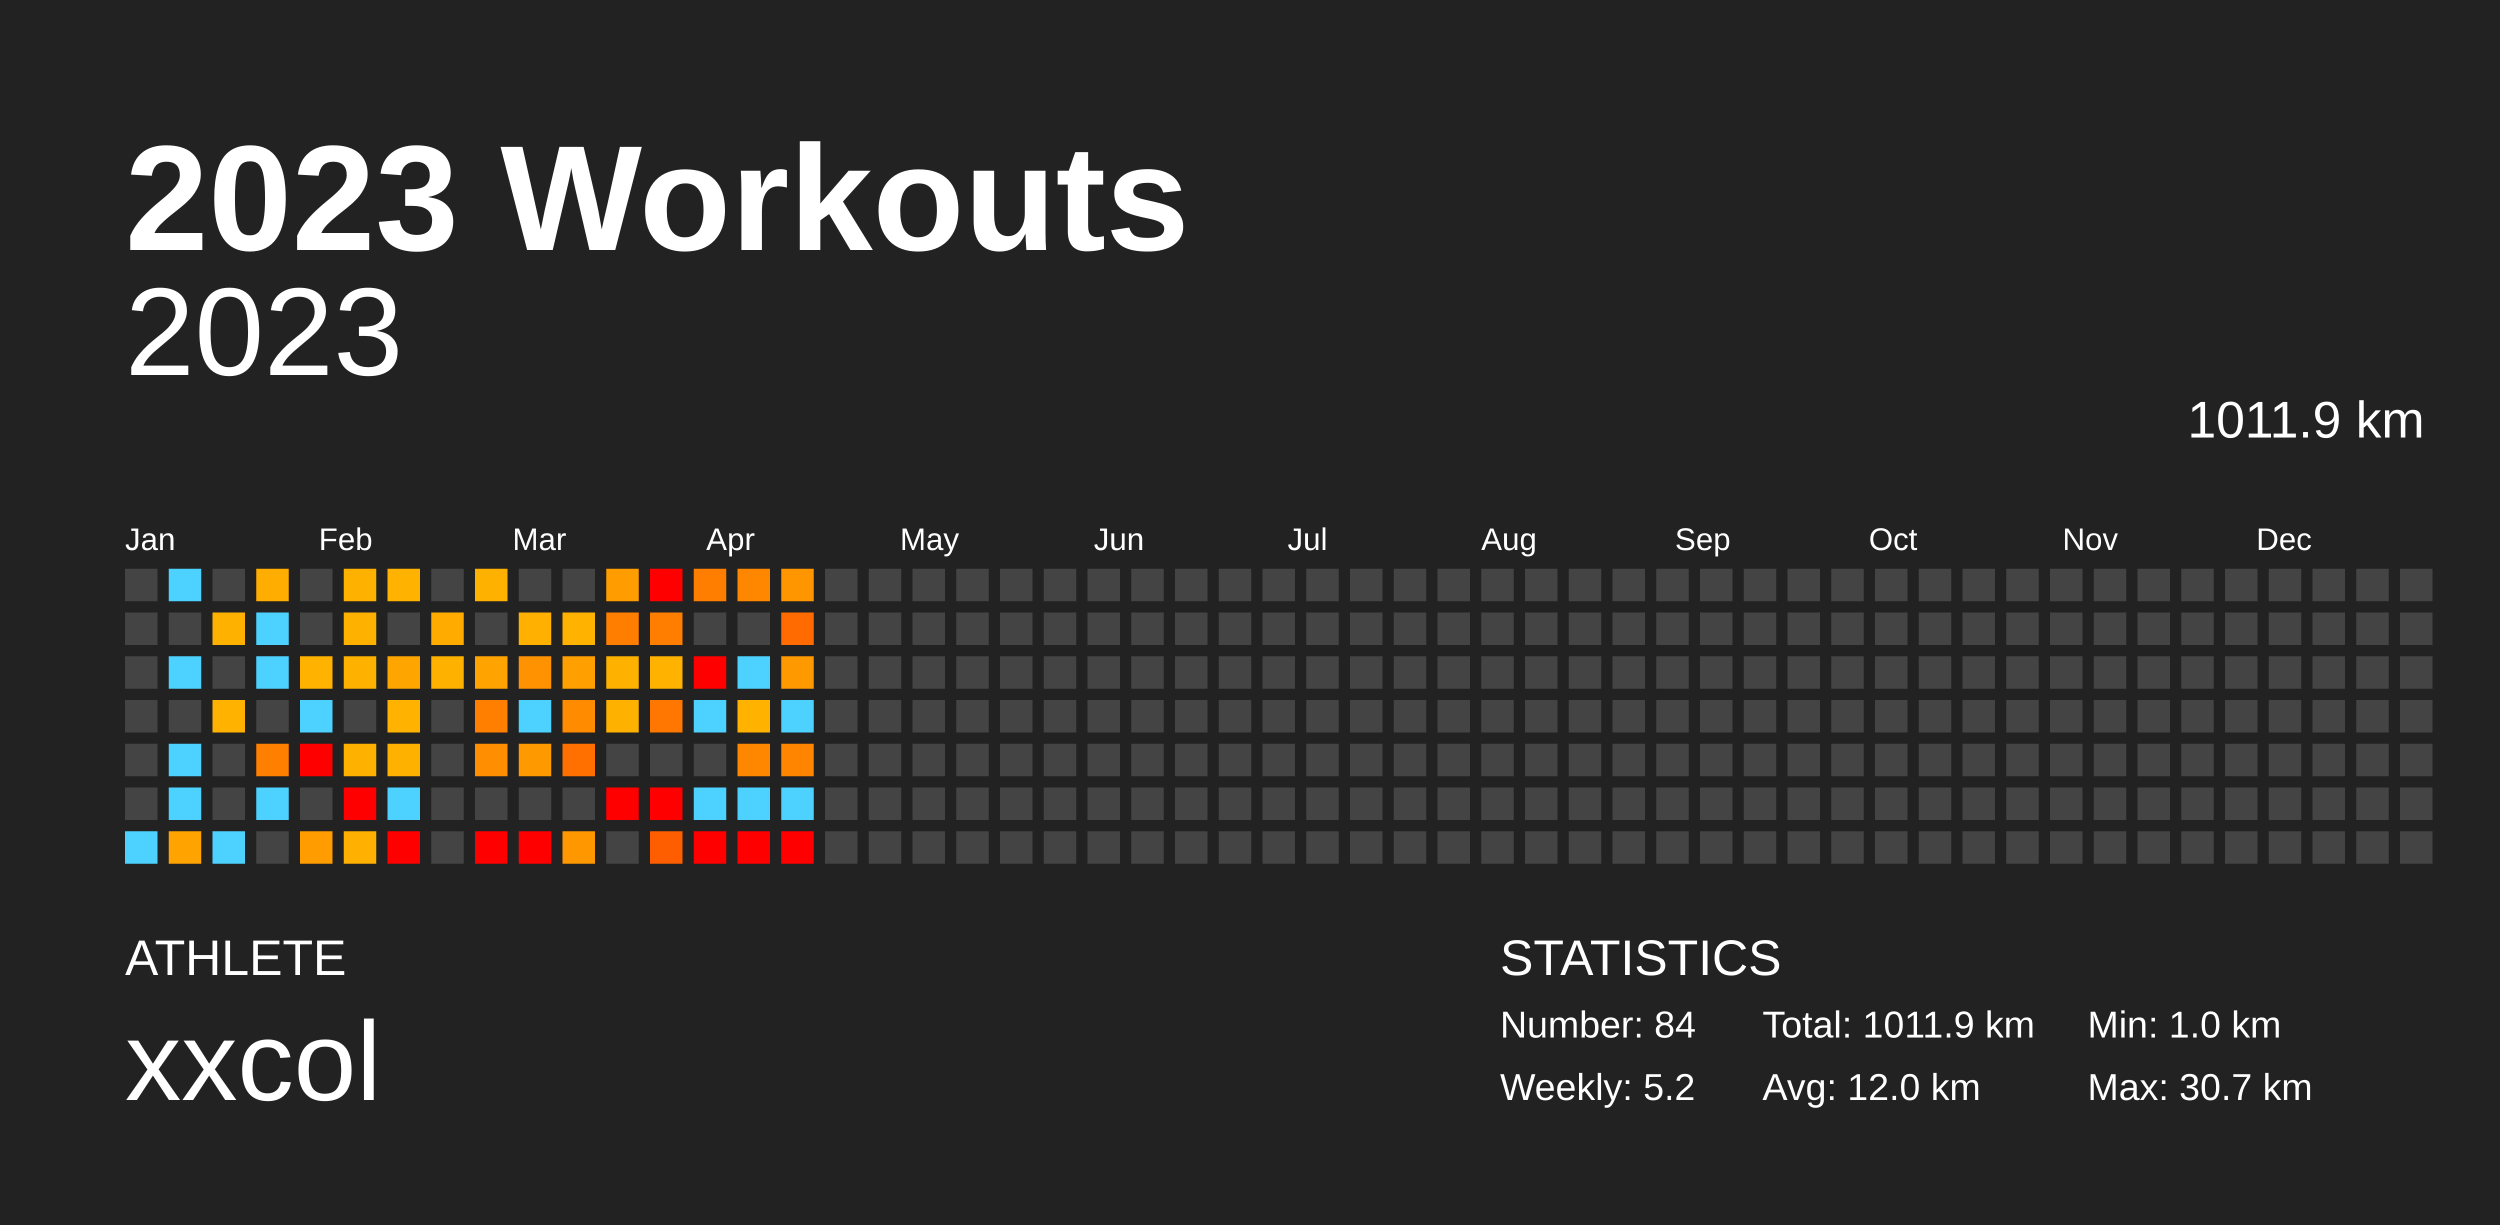
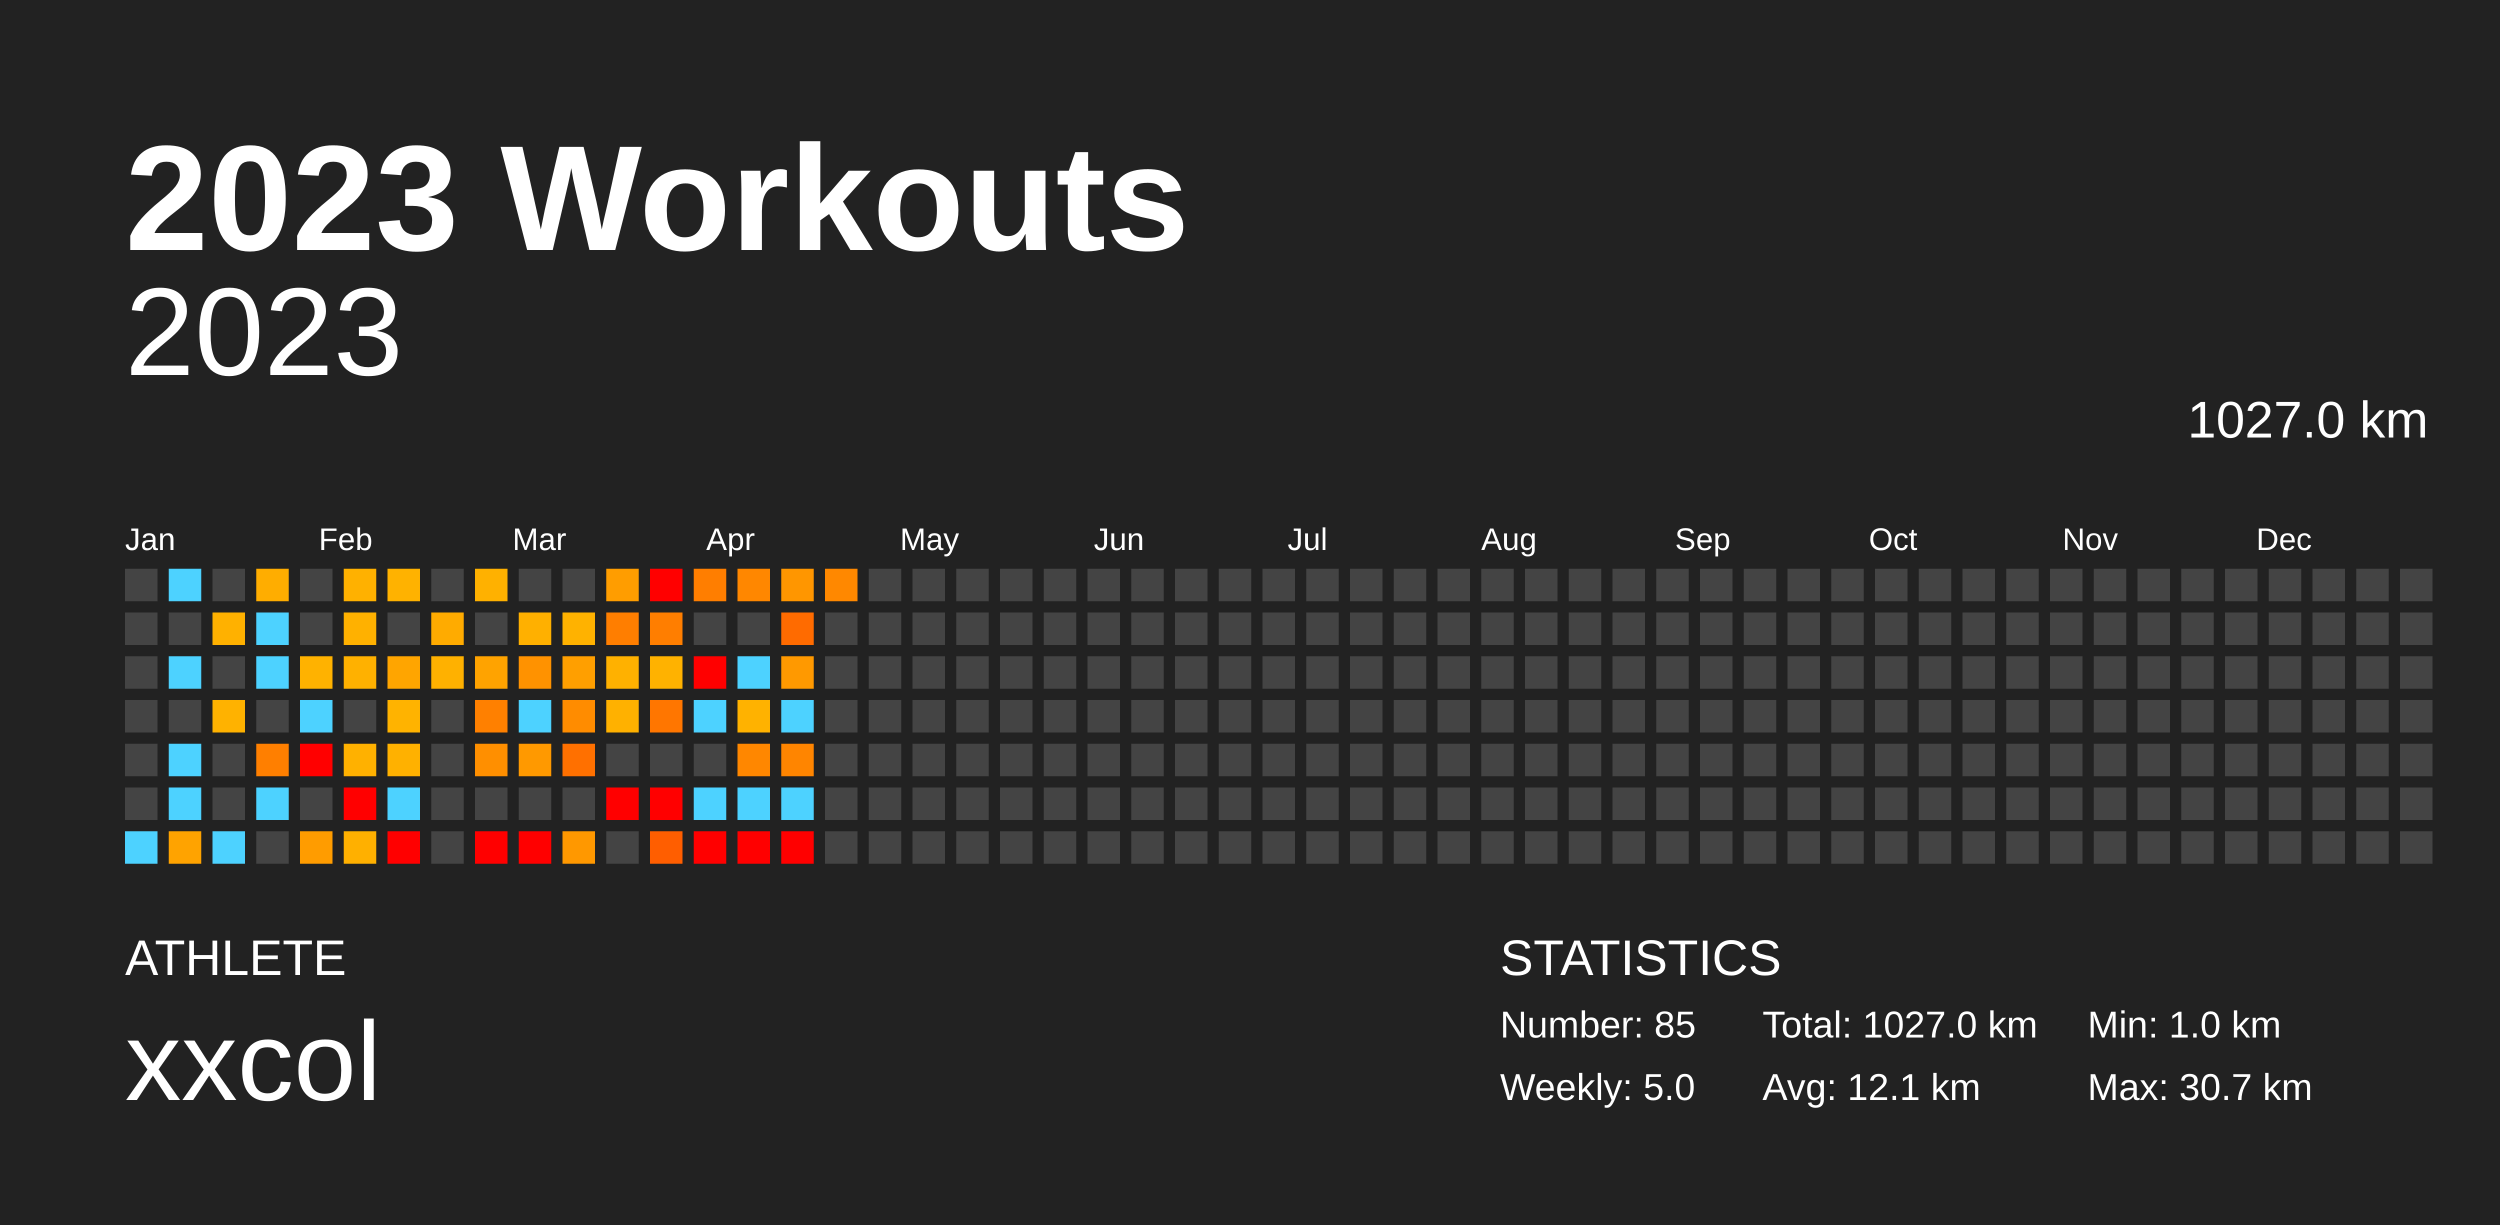
<svg xmlns="http://www.w3.org/2000/svg" baseProfile="full" height="98mm" version="1.1" viewBox="0,0,200,98" width="200mm">
  <defs />
  <rect fill="#222222" height="98" width="200" x="0" y="0" />
  <text fill="#FFFFFF" style="font-size:12px; font-family:Arial; font-weight:bold;" x="10" y="20">2023 Workouts</text>
  <text fill="#FFFFFF" style="font-size:4px; font-family:Arial" x="10" y="78">ATHLETE</text>
  <text fill="#FFFFFF" style="font-size:9px; font-family:Arial" x="10" y="88">xxcol</text>
  <text fill="#FFFFFF" style="font-size:4px; font-family:Arial" x="120" y="78">STATISTICS</text>
-   <text fill="#FFFFFF" style="font-size:3px; font-family:Arial" x="120" y="83">Number: 84</text>
-   <text fill="#FFFFFF" style="font-size:3px; font-family:Arial" x="120" y="88">Weekly: 5.2</text>
-   <text fill="#FFFFFF" style="font-size:3px; font-family:Arial" x="141" y="83">Total: 1011.9 km</text>
-   <text fill="#FFFFFF" style="font-size:3px; font-family:Arial" x="141" y="88">Avg: 12.0 km</text>
+   <text fill="#FFFFFF" style="font-size:3px; font-family:Arial" x="120" y="83">Number: 85</text>
+   <text fill="#FFFFFF" style="font-size:3px; font-family:Arial" x="120" y="88">Weekly: 5.0</text>
+   <text fill="#FFFFFF" style="font-size:3px; font-family:Arial" x="141" y="83">Total: 1027.0 km</text>
+   <text fill="#FFFFFF" style="font-size:3px; font-family:Arial" x="141" y="88">Avg: 12.1 km</text>
  <text fill="#FFFFFF" style="font-size:3px; font-family:Arial" x="167" y="83">Min: 1.0 km</text>
  <text fill="#FFFFFF" style="font-size:3px; font-family:Arial" x="167" y="88">Max: 30.7 km</text>
  <text alignment-baseline="hanging" fill="#FFFFFF" style="font-size:10.0px; font-family:Arial;" x="10" y="30">2023</text>
-   <text alignment-baseline="hanging" fill="#FFFFFF" style="font-size:4.125px; font-family:Arial;" x="175" y="35">1011.9 km</text>
+   <text alignment-baseline="hanging" fill="#FFFFFF" style="font-size:4.125px; font-family:Arial;" x="175" y="35">1027.0 km</text>
  <text fill="#FFFFFF" style="font-size:2.5px; font-family:Arial" x="10.0" y="44">Jan</text>
  <text fill="#FFFFFF" style="font-size:2.5px; font-family:Arial" x="25.5" y="44">Feb</text>
  <text fill="#FFFFFF" style="font-size:2.5px; font-family:Arial" x="41.0" y="44">Mar</text>
  <text fill="#FFFFFF" style="font-size:2.5px; font-family:Arial" x="56.5" y="44">Apr</text>
  <text fill="#FFFFFF" style="font-size:2.5px; font-family:Arial" x="72.0" y="44">May</text>
  <text fill="#FFFFFF" style="font-size:2.5px; font-family:Arial" x="87.5" y="44">Jun</text>
  <text fill="#FFFFFF" style="font-size:2.5px; font-family:Arial" x="103.0" y="44">Jul</text>
  <text fill="#FFFFFF" style="font-size:2.5px; font-family:Arial" x="118.5" y="44">Aug</text>
  <text fill="#FFFFFF" style="font-size:2.5px; font-family:Arial" x="134.0" y="44">Sep</text>
  <text fill="#FFFFFF" style="font-size:2.5px; font-family:Arial" x="149.5" y="44">Oct</text>
  <text fill="#FFFFFF" style="font-size:2.5px; font-family:Arial" x="165.0" y="44">Nov</text>
  <text fill="#FFFFFF" style="font-size:2.5px; font-family:Arial" x="180.5" y="44">Dec</text>
  <rect fill="#444444" height="2.6" width="2.6" x="10.0" y="45.5" />
  <rect fill="#444444" height="2.6" width="2.6" x="10.0" y="49.0" />
  <rect fill="#444444" height="2.6" width="2.6" x="10.0" y="52.5" />
  <rect fill="#444444" height="2.6" width="2.6" x="10.0" y="56.0" />
  <rect fill="#444444" height="2.6" width="2.6" x="10.0" y="59.5" />
  <rect fill="#444444" height="2.6" width="2.6" x="10.0" y="63.0" />
  <rect fill="#4dd2ff" height="2.6" width="2.6" x="10.0" y="66.5" />
  <rect fill="#4dd2ff" height="2.6" width="2.6" x="13.5" y="45.5" />
  <rect fill="#444444" height="2.6" width="2.6" x="13.5" y="49.0" />
  <rect fill="#4dd2ff" height="2.6" width="2.6" x="13.5" y="52.5" />
  <rect fill="#444444" height="2.6" width="2.6" x="13.5" y="56.0" />
  <rect fill="#4dd2ff" height="2.6" width="2.6" x="13.5" y="59.5" />
  <rect fill="#4dd2ff" height="2.6" width="2.6" x="13.5" y="63.0" />
  <rect fill="#ffa300" height="2.6" width="2.6" x="13.5" y="66.5" />
  <rect fill="#444444" height="2.6" width="2.6" x="17.0" y="45.5" />
  <rect fill="#ffb100" height="2.6" width="2.6" x="17.0" y="49.0" />
  <rect fill="#444444" height="2.6" width="2.6" x="17.0" y="52.5" />
  <rect fill="#ffb200" height="2.6" width="2.6" x="17.0" y="56.0" />
  <rect fill="#444444" height="2.6" width="2.6" x="17.0" y="59.5" />
  <rect fill="#444444" height="2.6" width="2.6" x="17.0" y="63.0" />
  <rect fill="#4dd2ff" height="2.6" width="2.6" x="17.0" y="66.5" />
  <rect fill="#ffad00" height="2.6" width="2.6" x="20.5" y="45.5" />
  <rect fill="#4dd2ff" height="2.6" width="2.6" x="20.5" y="49.0" />
  <rect fill="#4dd2ff" height="2.6" width="2.6" x="20.5" y="52.5" />
  <rect fill="#444444" height="2.6" width="2.6" x="20.5" y="56.0" />
  <rect fill="#ff7f00" height="2.6" width="2.6" x="20.5" y="59.5" />
  <rect fill="#4dd2ff" height="2.6" width="2.6" x="20.5" y="63.0" />
  <rect fill="#444444" height="2.6" width="2.6" x="20.5" y="66.5" />
  <rect fill="#444444" height="2.6" width="2.6" x="24.0" y="45.5" />
  <rect fill="#444444" height="2.6" width="2.6" x="24.0" y="49.0" />
  <rect fill="#ffb200" height="2.6" width="2.6" x="24.0" y="52.5" />
  <rect fill="#4dd2ff" height="2.6" width="2.6" x="24.0" y="56.0" />
  <rect fill="red" height="2.6" width="2.6" x="24.0" y="59.5" />
  <rect fill="#444444" height="2.6" width="2.6" x="24.0" y="63.0" />
  <rect fill="#ff9c00" height="2.6" width="2.6" x="24.0" y="66.5" />
  <rect fill="#ffb100" height="2.6" width="2.6" x="27.5" y="45.5" />
  <rect fill="#ffb100" height="2.6" width="2.6" x="27.5" y="49.0" />
  <rect fill="#ffb100" height="2.6" width="2.6" x="27.5" y="52.5" />
  <rect fill="#444444" height="2.6" width="2.6" x="27.5" y="56.0" />
  <rect fill="#ffb100" height="2.6" width="2.6" x="27.5" y="59.5" />
  <rect fill="red" height="2.6" width="2.6" x="27.5" y="63.0" />
  <rect fill="#ffb000" height="2.6" width="2.6" x="27.5" y="66.5" />
  <rect fill="#ffb200" height="2.6" width="2.6" x="31.0" y="45.5" />
  <rect fill="#444444" height="2.6" width="2.6" x="31.0" y="49.0" />
  <rect fill="#ffa500" height="2.6" width="2.6" x="31.0" y="52.5" />
  <rect fill="#ffb300" height="2.6" width="2.6" x="31.0" y="56.0" />
  <rect fill="#ffb100" height="2.6" width="2.6" x="31.0" y="59.5" />
  <rect fill="#4dd2ff" height="2.6" width="2.6" x="31.0" y="63.0" />
  <rect fill="red" height="2.6" width="2.6" x="31.0" y="66.5" />
  <rect fill="#444444" height="2.6" width="2.6" x="34.5" y="45.5" />
  <rect fill="#ffab00" height="2.6" width="2.6" x="34.5" y="49.0" />
  <rect fill="#ffb100" height="2.6" width="2.6" x="34.5" y="52.5" />
  <rect fill="#444444" height="2.6" width="2.6" x="34.5" y="56.0" />
  <rect fill="#444444" height="2.6" width="2.6" x="34.5" y="59.5" />
  <rect fill="#444444" height="2.6" width="2.6" x="34.5" y="63.0" />
  <rect fill="#444444" height="2.6" width="2.6" x="34.5" y="66.5" />
  <rect fill="#ffb100" height="2.6" width="2.6" x="38.0" y="45.5" />
  <rect fill="#444444" height="2.6" width="2.6" x="38.0" y="49.0" />
  <rect fill="#ffa300" height="2.6" width="2.6" x="38.0" y="52.5" />
  <rect fill="#ff8000" height="2.6" width="2.6" x="38.0" y="56.0" />
  <rect fill="#ff8f00" height="2.6" width="2.6" x="38.0" y="59.5" />
  <rect fill="#444444" height="2.6" width="2.6" x="38.0" y="63.0" />
  <rect fill="red" height="2.6" width="2.6" x="38.0" y="66.5" />
  <rect fill="#444444" height="2.6" width="2.6" x="41.5" y="45.5" />
  <rect fill="#ffb000" height="2.6" width="2.6" x="41.5" y="49.0" />
  <rect fill="#ff9200" height="2.6" width="2.6" x="41.5" y="52.5" />
  <rect fill="#4dd2ff" height="2.6" width="2.6" x="41.5" y="56.0" />
  <rect fill="#ff9900" height="2.6" width="2.6" x="41.5" y="59.5" />
  <rect fill="#444444" height="2.6" width="2.6" x="41.5" y="63.0" />
  <rect fill="red" height="2.6" width="2.6" x="41.5" y="66.5" />
  <rect fill="#444444" height="2.6" width="2.6" x="45.0" y="45.5" />
  <rect fill="#ffb200" height="2.6" width="2.6" x="45.0" y="49.0" />
  <rect fill="#ff9f00" height="2.6" width="2.6" x="45.0" y="52.5" />
  <rect fill="#ff8c00" height="2.6" width="2.6" x="45.0" y="56.0" />
  <rect fill="#ff7000" height="2.6" width="2.6" x="45.0" y="59.5" />
  <rect fill="#444444" height="2.6" width="2.6" x="45.0" y="63.0" />
  <rect fill="#ff9800" height="2.6" width="2.6" x="45.0" y="66.5" />
  <rect fill="#ff9d00" height="2.6" width="2.6" x="48.5" y="45.5" />
  <rect fill="#ff7e00" height="2.6" width="2.6" x="48.5" y="49.0" />
  <rect fill="#ffb100" height="2.6" width="2.6" x="48.5" y="52.5" />
  <rect fill="#ffb100" height="2.6" width="2.6" x="48.5" y="56.0" />
  <rect fill="#444444" height="2.6" width="2.6" x="48.5" y="59.5" />
  <rect fill="red" height="2.6" width="2.6" x="48.5" y="63.0" />
  <rect fill="#444444" height="2.6" width="2.6" x="48.5" y="66.5" />
  <rect fill="red" height="2.6" width="2.6" x="52.0" y="45.5" />
  <rect fill="#ff7e00" height="2.6" width="2.6" x="52.0" y="49.0" />
  <rect fill="#ffb200" height="2.6" width="2.6" x="52.0" y="52.5" />
  <rect fill="#ff7600" height="2.6" width="2.6" x="52.0" y="56.0" />
  <rect fill="#444444" height="2.6" width="2.6" x="52.0" y="59.5" />
  <rect fill="red" height="2.6" width="2.6" x="52.0" y="63.0" />
  <rect fill="#ff5e00" height="2.6" width="2.6" x="52.0" y="66.5" />
  <rect fill="#ff7e00" height="2.6" width="2.6" x="55.5" y="45.5" />
  <rect fill="#444444" height="2.6" width="2.6" x="55.5" y="49.0" />
  <rect fill="red" height="2.6" width="2.6" x="55.5" y="52.5" />
  <rect fill="#4dd2ff" height="2.6" width="2.6" x="55.5" y="56.0" />
  <rect fill="#444444" height="2.6" width="2.6" x="55.5" y="59.5" />
  <rect fill="#4dd2ff" height="2.6" width="2.6" x="55.5" y="63.0" />
  <rect fill="red" height="2.6" width="2.6" x="55.5" y="66.5" />
  <rect fill="#ff8700" height="2.6" width="2.6" x="59.0" y="45.5" />
  <rect fill="#444444" height="2.6" width="2.6" x="59.0" y="49.0" />
  <rect fill="#4dd2ff" height="2.6" width="2.6" x="59.0" y="52.5" />
  <rect fill="#ffb200" height="2.6" width="2.6" x="59.0" y="56.0" />
  <rect fill="#ff8700" height="2.6" width="2.6" x="59.0" y="59.5" />
  <rect fill="#4dd2ff" height="2.6" width="2.6" x="59.0" y="63.0" />
  <rect fill="red" height="2.6" width="2.6" x="59.0" y="66.5" />
  <rect fill="#ff9600" height="2.6" width="2.6" x="62.5" y="45.5" />
  <rect fill="#ff6b00" height="2.6" width="2.6" x="62.5" y="49.0" />
  <rect fill="#ff9900" height="2.6" width="2.6" x="62.5" y="52.5" />
  <rect fill="#4dd2ff" height="2.6" width="2.6" x="62.5" y="56.0" />
  <rect fill="#ff8500" height="2.6" width="2.6" x="62.5" y="59.5" />
  <rect fill="#4dd2ff" height="2.6" width="2.6" x="62.5" y="63.0" />
  <rect fill="red" height="2.6" width="2.6" x="62.5" y="66.5" />
-   <rect fill="#444444" height="2.6" width="2.6" x="66.0" y="45.5" />
+   <rect fill="#ff8800" height="2.6" width="2.6" x="66.0" y="45.5" />
  <rect fill="#444444" height="2.6" width="2.6" x="66.0" y="49.0" />
  <rect fill="#444444" height="2.6" width="2.6" x="66.0" y="52.5" />
  <rect fill="#444444" height="2.6" width="2.6" x="66.0" y="56.0" />
  <rect fill="#444444" height="2.6" width="2.6" x="66.0" y="59.5" />
  <rect fill="#444444" height="2.6" width="2.6" x="66.0" y="63.0" />
  <rect fill="#444444" height="2.6" width="2.6" x="66.0" y="66.5" />
  <rect fill="#444444" height="2.6" width="2.6" x="69.5" y="45.5" />
  <rect fill="#444444" height="2.6" width="2.6" x="69.5" y="49.0" />
  <rect fill="#444444" height="2.6" width="2.6" x="69.5" y="52.5" />
  <rect fill="#444444" height="2.6" width="2.6" x="69.5" y="56.0" />
  <rect fill="#444444" height="2.6" width="2.6" x="69.5" y="59.5" />
  <rect fill="#444444" height="2.6" width="2.6" x="69.5" y="63.0" />
  <rect fill="#444444" height="2.6" width="2.6" x="69.5" y="66.5" />
  <rect fill="#444444" height="2.6" width="2.6" x="73.0" y="45.5" />
  <rect fill="#444444" height="2.6" width="2.6" x="73.0" y="49.0" />
  <rect fill="#444444" height="2.6" width="2.6" x="73.0" y="52.5" />
  <rect fill="#444444" height="2.6" width="2.6" x="73.0" y="56.0" />
  <rect fill="#444444" height="2.6" width="2.6" x="73.0" y="59.5" />
  <rect fill="#444444" height="2.6" width="2.6" x="73.0" y="63.0" />
  <rect fill="#444444" height="2.6" width="2.6" x="73.0" y="66.5" />
  <rect fill="#444444" height="2.6" width="2.6" x="76.5" y="45.5" />
  <rect fill="#444444" height="2.6" width="2.6" x="76.5" y="49.0" />
  <rect fill="#444444" height="2.6" width="2.6" x="76.5" y="52.5" />
  <rect fill="#444444" height="2.6" width="2.6" x="76.5" y="56.0" />
  <rect fill="#444444" height="2.6" width="2.6" x="76.5" y="59.5" />
  <rect fill="#444444" height="2.6" width="2.6" x="76.5" y="63.0" />
  <rect fill="#444444" height="2.6" width="2.6" x="76.5" y="66.5" />
  <rect fill="#444444" height="2.6" width="2.6" x="80.0" y="45.5" />
  <rect fill="#444444" height="2.6" width="2.6" x="80.0" y="49.0" />
  <rect fill="#444444" height="2.6" width="2.6" x="80.0" y="52.5" />
  <rect fill="#444444" height="2.6" width="2.6" x="80.0" y="56.0" />
  <rect fill="#444444" height="2.6" width="2.6" x="80.0" y="59.5" />
  <rect fill="#444444" height="2.6" width="2.6" x="80.0" y="63.0" />
  <rect fill="#444444" height="2.6" width="2.6" x="80.0" y="66.5" />
  <rect fill="#444444" height="2.6" width="2.6" x="83.5" y="45.5" />
  <rect fill="#444444" height="2.6" width="2.6" x="83.5" y="49.0" />
  <rect fill="#444444" height="2.6" width="2.6" x="83.5" y="52.5" />
  <rect fill="#444444" height="2.6" width="2.6" x="83.5" y="56.0" />
  <rect fill="#444444" height="2.6" width="2.6" x="83.5" y="59.5" />
  <rect fill="#444444" height="2.6" width="2.6" x="83.5" y="63.0" />
  <rect fill="#444444" height="2.6" width="2.6" x="83.5" y="66.5" />
  <rect fill="#444444" height="2.6" width="2.6" x="87.0" y="45.5" />
  <rect fill="#444444" height="2.6" width="2.6" x="87.0" y="49.0" />
  <rect fill="#444444" height="2.6" width="2.6" x="87.0" y="52.5" />
  <rect fill="#444444" height="2.6" width="2.6" x="87.0" y="56.0" />
  <rect fill="#444444" height="2.6" width="2.6" x="87.0" y="59.5" />
  <rect fill="#444444" height="2.6" width="2.6" x="87.0" y="63.0" />
  <rect fill="#444444" height="2.6" width="2.6" x="87.0" y="66.5" />
  <rect fill="#444444" height="2.6" width="2.6" x="90.5" y="45.5" />
  <rect fill="#444444" height="2.6" width="2.6" x="90.5" y="49.0" />
  <rect fill="#444444" height="2.6" width="2.6" x="90.5" y="52.5" />
  <rect fill="#444444" height="2.6" width="2.6" x="90.5" y="56.0" />
  <rect fill="#444444" height="2.6" width="2.6" x="90.5" y="59.5" />
  <rect fill="#444444" height="2.6" width="2.6" x="90.5" y="63.0" />
  <rect fill="#444444" height="2.6" width="2.6" x="90.5" y="66.5" />
  <rect fill="#444444" height="2.6" width="2.6" x="94.0" y="45.5" />
  <rect fill="#444444" height="2.6" width="2.6" x="94.0" y="49.0" />
  <rect fill="#444444" height="2.6" width="2.6" x="94.0" y="52.5" />
  <rect fill="#444444" height="2.6" width="2.6" x="94.0" y="56.0" />
  <rect fill="#444444" height="2.6" width="2.6" x="94.0" y="59.5" />
  <rect fill="#444444" height="2.6" width="2.6" x="94.0" y="63.0" />
  <rect fill="#444444" height="2.6" width="2.6" x="94.0" y="66.5" />
  <rect fill="#444444" height="2.6" width="2.6" x="97.5" y="45.5" />
  <rect fill="#444444" height="2.6" width="2.6" x="97.5" y="49.0" />
  <rect fill="#444444" height="2.6" width="2.6" x="97.5" y="52.5" />
  <rect fill="#444444" height="2.6" width="2.6" x="97.5" y="56.0" />
  <rect fill="#444444" height="2.6" width="2.6" x="97.5" y="59.5" />
  <rect fill="#444444" height="2.6" width="2.6" x="97.5" y="63.0" />
  <rect fill="#444444" height="2.6" width="2.6" x="97.5" y="66.5" />
  <rect fill="#444444" height="2.6" width="2.6" x="101.0" y="45.5" />
  <rect fill="#444444" height="2.6" width="2.6" x="101.0" y="49.0" />
  <rect fill="#444444" height="2.6" width="2.6" x="101.0" y="52.5" />
  <rect fill="#444444" height="2.6" width="2.6" x="101.0" y="56.0" />
  <rect fill="#444444" height="2.6" width="2.6" x="101.0" y="59.5" />
  <rect fill="#444444" height="2.6" width="2.6" x="101.0" y="63.0" />
  <rect fill="#444444" height="2.6" width="2.6" x="101.0" y="66.5" />
  <rect fill="#444444" height="2.6" width="2.6" x="104.5" y="45.5" />
  <rect fill="#444444" height="2.6" width="2.6" x="104.5" y="49.0" />
  <rect fill="#444444" height="2.6" width="2.6" x="104.5" y="52.5" />
  <rect fill="#444444" height="2.6" width="2.6" x="104.5" y="56.0" />
  <rect fill="#444444" height="2.6" width="2.6" x="104.5" y="59.5" />
  <rect fill="#444444" height="2.6" width="2.6" x="104.5" y="63.0" />
  <rect fill="#444444" height="2.6" width="2.6" x="104.5" y="66.5" />
  <rect fill="#444444" height="2.6" width="2.6" x="108.0" y="45.5" />
  <rect fill="#444444" height="2.6" width="2.6" x="108.0" y="49.0" />
  <rect fill="#444444" height="2.6" width="2.6" x="108.0" y="52.5" />
  <rect fill="#444444" height="2.6" width="2.6" x="108.0" y="56.0" />
  <rect fill="#444444" height="2.6" width="2.6" x="108.0" y="59.5" />
  <rect fill="#444444" height="2.6" width="2.6" x="108.0" y="63.0" />
  <rect fill="#444444" height="2.6" width="2.6" x="108.0" y="66.5" />
  <rect fill="#444444" height="2.6" width="2.6" x="111.5" y="45.5" />
  <rect fill="#444444" height="2.6" width="2.6" x="111.5" y="49.0" />
  <rect fill="#444444" height="2.6" width="2.6" x="111.5" y="52.5" />
  <rect fill="#444444" height="2.6" width="2.6" x="111.5" y="56.0" />
  <rect fill="#444444" height="2.6" width="2.6" x="111.5" y="59.5" />
  <rect fill="#444444" height="2.6" width="2.6" x="111.5" y="63.0" />
  <rect fill="#444444" height="2.6" width="2.6" x="111.5" y="66.5" />
  <rect fill="#444444" height="2.6" width="2.6" x="115.0" y="45.5" />
  <rect fill="#444444" height="2.6" width="2.6" x="115.0" y="49.0" />
  <rect fill="#444444" height="2.6" width="2.6" x="115.0" y="52.5" />
  <rect fill="#444444" height="2.6" width="2.6" x="115.0" y="56.0" />
  <rect fill="#444444" height="2.6" width="2.6" x="115.0" y="59.5" />
  <rect fill="#444444" height="2.6" width="2.6" x="115.0" y="63.0" />
  <rect fill="#444444" height="2.6" width="2.6" x="115.0" y="66.5" />
  <rect fill="#444444" height="2.6" width="2.6" x="118.5" y="45.5" />
  <rect fill="#444444" height="2.6" width="2.6" x="118.5" y="49.0" />
  <rect fill="#444444" height="2.6" width="2.6" x="118.5" y="52.5" />
  <rect fill="#444444" height="2.6" width="2.6" x="118.5" y="56.0" />
  <rect fill="#444444" height="2.6" width="2.6" x="118.5" y="59.5" />
  <rect fill="#444444" height="2.6" width="2.6" x="118.5" y="63.0" />
  <rect fill="#444444" height="2.6" width="2.6" x="118.5" y="66.5" />
  <rect fill="#444444" height="2.6" width="2.6" x="122.0" y="45.5" />
  <rect fill="#444444" height="2.6" width="2.6" x="122.0" y="49.0" />
  <rect fill="#444444" height="2.6" width="2.6" x="122.0" y="52.5" />
  <rect fill="#444444" height="2.6" width="2.6" x="122.0" y="56.0" />
  <rect fill="#444444" height="2.6" width="2.6" x="122.0" y="59.5" />
  <rect fill="#444444" height="2.6" width="2.6" x="122.0" y="63.0" />
  <rect fill="#444444" height="2.6" width="2.6" x="122.0" y="66.5" />
  <rect fill="#444444" height="2.6" width="2.6" x="125.5" y="45.5" />
  <rect fill="#444444" height="2.6" width="2.6" x="125.5" y="49.0" />
  <rect fill="#444444" height="2.6" width="2.6" x="125.5" y="52.5" />
  <rect fill="#444444" height="2.6" width="2.6" x="125.5" y="56.0" />
  <rect fill="#444444" height="2.6" width="2.6" x="125.5" y="59.5" />
  <rect fill="#444444" height="2.6" width="2.6" x="125.5" y="63.0" />
  <rect fill="#444444" height="2.6" width="2.6" x="125.5" y="66.5" />
  <rect fill="#444444" height="2.6" width="2.6" x="129.0" y="45.5" />
  <rect fill="#444444" height="2.6" width="2.6" x="129.0" y="49.0" />
  <rect fill="#444444" height="2.6" width="2.6" x="129.0" y="52.5" />
  <rect fill="#444444" height="2.6" width="2.6" x="129.0" y="56.0" />
  <rect fill="#444444" height="2.6" width="2.6" x="129.0" y="59.5" />
  <rect fill="#444444" height="2.6" width="2.6" x="129.0" y="63.0" />
  <rect fill="#444444" height="2.6" width="2.6" x="129.0" y="66.5" />
  <rect fill="#444444" height="2.6" width="2.6" x="132.5" y="45.5" />
  <rect fill="#444444" height="2.6" width="2.6" x="132.5" y="49.0" />
  <rect fill="#444444" height="2.6" width="2.6" x="132.5" y="52.5" />
  <rect fill="#444444" height="2.6" width="2.6" x="132.5" y="56.0" />
  <rect fill="#444444" height="2.6" width="2.6" x="132.5" y="59.5" />
  <rect fill="#444444" height="2.6" width="2.6" x="132.5" y="63.0" />
  <rect fill="#444444" height="2.6" width="2.6" x="132.5" y="66.5" />
  <rect fill="#444444" height="2.6" width="2.6" x="136.0" y="45.5" />
  <rect fill="#444444" height="2.6" width="2.6" x="136.0" y="49.0" />
  <rect fill="#444444" height="2.6" width="2.6" x="136.0" y="52.5" />
  <rect fill="#444444" height="2.6" width="2.6" x="136.0" y="56.0" />
  <rect fill="#444444" height="2.6" width="2.6" x="136.0" y="59.5" />
  <rect fill="#444444" height="2.6" width="2.6" x="136.0" y="63.0" />
  <rect fill="#444444" height="2.6" width="2.6" x="136.0" y="66.5" />
  <rect fill="#444444" height="2.6" width="2.6" x="139.5" y="45.5" />
  <rect fill="#444444" height="2.6" width="2.6" x="139.5" y="49.0" />
  <rect fill="#444444" height="2.6" width="2.6" x="139.5" y="52.5" />
  <rect fill="#444444" height="2.6" width="2.6" x="139.5" y="56.0" />
  <rect fill="#444444" height="2.6" width="2.6" x="139.5" y="59.5" />
  <rect fill="#444444" height="2.6" width="2.6" x="139.5" y="63.0" />
  <rect fill="#444444" height="2.6" width="2.6" x="139.5" y="66.5" />
  <rect fill="#444444" height="2.6" width="2.6" x="143.0" y="45.5" />
  <rect fill="#444444" height="2.6" width="2.6" x="143.0" y="49.0" />
  <rect fill="#444444" height="2.6" width="2.6" x="143.0" y="52.5" />
  <rect fill="#444444" height="2.6" width="2.6" x="143.0" y="56.0" />
  <rect fill="#444444" height="2.6" width="2.6" x="143.0" y="59.5" />
  <rect fill="#444444" height="2.6" width="2.6" x="143.0" y="63.0" />
  <rect fill="#444444" height="2.6" width="2.6" x="143.0" y="66.5" />
  <rect fill="#444444" height="2.6" width="2.6" x="146.5" y="45.5" />
  <rect fill="#444444" height="2.6" width="2.6" x="146.5" y="49.0" />
  <rect fill="#444444" height="2.6" width="2.6" x="146.5" y="52.5" />
  <rect fill="#444444" height="2.6" width="2.6" x="146.5" y="56.0" />
  <rect fill="#444444" height="2.6" width="2.6" x="146.5" y="59.5" />
  <rect fill="#444444" height="2.6" width="2.6" x="146.5" y="63.0" />
  <rect fill="#444444" height="2.6" width="2.6" x="146.5" y="66.5" />
  <rect fill="#444444" height="2.6" width="2.6" x="150.0" y="45.5" />
  <rect fill="#444444" height="2.6" width="2.6" x="150.0" y="49.0" />
  <rect fill="#444444" height="2.6" width="2.6" x="150.0" y="52.5" />
  <rect fill="#444444" height="2.6" width="2.6" x="150.0" y="56.0" />
  <rect fill="#444444" height="2.6" width="2.6" x="150.0" y="59.5" />
  <rect fill="#444444" height="2.6" width="2.6" x="150.0" y="63.0" />
  <rect fill="#444444" height="2.6" width="2.6" x="150.0" y="66.5" />
  <rect fill="#444444" height="2.6" width="2.6" x="153.5" y="45.5" />
  <rect fill="#444444" height="2.6" width="2.6" x="153.5" y="49.0" />
  <rect fill="#444444" height="2.6" width="2.6" x="153.5" y="52.5" />
  <rect fill="#444444" height="2.6" width="2.6" x="153.5" y="56.0" />
  <rect fill="#444444" height="2.6" width="2.6" x="153.5" y="59.5" />
  <rect fill="#444444" height="2.6" width="2.6" x="153.5" y="63.0" />
  <rect fill="#444444" height="2.6" width="2.6" x="153.5" y="66.5" />
  <rect fill="#444444" height="2.6" width="2.6" x="157.0" y="45.5" />
  <rect fill="#444444" height="2.6" width="2.6" x="157.0" y="49.0" />
  <rect fill="#444444" height="2.6" width="2.6" x="157.0" y="52.5" />
  <rect fill="#444444" height="2.6" width="2.6" x="157.0" y="56.0" />
  <rect fill="#444444" height="2.6" width="2.6" x="157.0" y="59.5" />
  <rect fill="#444444" height="2.6" width="2.6" x="157.0" y="63.0" />
  <rect fill="#444444" height="2.6" width="2.6" x="157.0" y="66.5" />
  <rect fill="#444444" height="2.6" width="2.6" x="160.5" y="45.5" />
  <rect fill="#444444" height="2.6" width="2.6" x="160.5" y="49.0" />
  <rect fill="#444444" height="2.6" width="2.6" x="160.5" y="52.5" />
  <rect fill="#444444" height="2.6" width="2.6" x="160.5" y="56.0" />
  <rect fill="#444444" height="2.6" width="2.6" x="160.5" y="59.5" />
  <rect fill="#444444" height="2.6" width="2.6" x="160.5" y="63.0" />
  <rect fill="#444444" height="2.6" width="2.6" x="160.5" y="66.5" />
  <rect fill="#444444" height="2.6" width="2.6" x="164.0" y="45.5" />
  <rect fill="#444444" height="2.6" width="2.6" x="164.0" y="49.0" />
  <rect fill="#444444" height="2.6" width="2.6" x="164.0" y="52.5" />
  <rect fill="#444444" height="2.6" width="2.6" x="164.0" y="56.0" />
  <rect fill="#444444" height="2.6" width="2.6" x="164.0" y="59.5" />
  <rect fill="#444444" height="2.6" width="2.6" x="164.0" y="63.0" />
  <rect fill="#444444" height="2.6" width="2.6" x="164.0" y="66.5" />
  <rect fill="#444444" height="2.6" width="2.6" x="167.5" y="45.5" />
  <rect fill="#444444" height="2.6" width="2.6" x="167.5" y="49.0" />
  <rect fill="#444444" height="2.6" width="2.6" x="167.5" y="52.5" />
  <rect fill="#444444" height="2.6" width="2.6" x="167.5" y="56.0" />
  <rect fill="#444444" height="2.6" width="2.6" x="167.5" y="59.5" />
  <rect fill="#444444" height="2.6" width="2.6" x="167.5" y="63.0" />
  <rect fill="#444444" height="2.6" width="2.6" x="167.5" y="66.5" />
  <rect fill="#444444" height="2.6" width="2.6" x="171.0" y="45.5" />
  <rect fill="#444444" height="2.6" width="2.6" x="171.0" y="49.0" />
  <rect fill="#444444" height="2.6" width="2.6" x="171.0" y="52.5" />
  <rect fill="#444444" height="2.6" width="2.6" x="171.0" y="56.0" />
  <rect fill="#444444" height="2.6" width="2.6" x="171.0" y="59.5" />
  <rect fill="#444444" height="2.6" width="2.6" x="171.0" y="63.0" />
  <rect fill="#444444" height="2.6" width="2.6" x="171.0" y="66.5" />
  <rect fill="#444444" height="2.6" width="2.6" x="174.5" y="45.5" />
  <rect fill="#444444" height="2.6" width="2.6" x="174.5" y="49.0" />
  <rect fill="#444444" height="2.6" width="2.6" x="174.5" y="52.5" />
  <rect fill="#444444" height="2.6" width="2.6" x="174.5" y="56.0" />
  <rect fill="#444444" height="2.6" width="2.6" x="174.5" y="59.5" />
  <rect fill="#444444" height="2.6" width="2.6" x="174.5" y="63.0" />
  <rect fill="#444444" height="2.6" width="2.6" x="174.5" y="66.5" />
  <rect fill="#444444" height="2.6" width="2.6" x="178.0" y="45.5" />
  <rect fill="#444444" height="2.6" width="2.6" x="178.0" y="49.0" />
  <rect fill="#444444" height="2.6" width="2.6" x="178.0" y="52.5" />
  <rect fill="#444444" height="2.6" width="2.6" x="178.0" y="56.0" />
  <rect fill="#444444" height="2.6" width="2.6" x="178.0" y="59.5" />
  <rect fill="#444444" height="2.6" width="2.6" x="178.0" y="63.0" />
  <rect fill="#444444" height="2.6" width="2.6" x="178.0" y="66.5" />
  <rect fill="#444444" height="2.6" width="2.6" x="181.5" y="45.5" />
  <rect fill="#444444" height="2.6" width="2.6" x="181.5" y="49.0" />
  <rect fill="#444444" height="2.6" width="2.6" x="181.5" y="52.5" />
  <rect fill="#444444" height="2.6" width="2.6" x="181.5" y="56.0" />
  <rect fill="#444444" height="2.6" width="2.6" x="181.5" y="59.5" />
  <rect fill="#444444" height="2.6" width="2.6" x="181.5" y="63.0" />
  <rect fill="#444444" height="2.6" width="2.6" x="181.5" y="66.5" />
  <rect fill="#444444" height="2.6" width="2.6" x="185.0" y="45.5" />
  <rect fill="#444444" height="2.6" width="2.6" x="185.0" y="49.0" />
  <rect fill="#444444" height="2.6" width="2.6" x="185.0" y="52.5" />
  <rect fill="#444444" height="2.6" width="2.6" x="185.0" y="56.0" />
  <rect fill="#444444" height="2.6" width="2.6" x="185.0" y="59.5" />
  <rect fill="#444444" height="2.6" width="2.6" x="185.0" y="63.0" />
  <rect fill="#444444" height="2.6" width="2.6" x="185.0" y="66.5" />
  <rect fill="#444444" height="2.6" width="2.6" x="188.5" y="45.5" />
  <rect fill="#444444" height="2.6" width="2.6" x="188.5" y="49.0" />
  <rect fill="#444444" height="2.6" width="2.6" x="188.5" y="52.5" />
  <rect fill="#444444" height="2.6" width="2.6" x="188.5" y="56.0" />
  <rect fill="#444444" height="2.6" width="2.6" x="188.5" y="59.5" />
  <rect fill="#444444" height="2.6" width="2.6" x="188.5" y="63.0" />
  <rect fill="#444444" height="2.6" width="2.6" x="188.5" y="66.5" />
  <rect fill="#444444" height="2.6" width="2.6" x="192.0" y="45.5" />
  <rect fill="#444444" height="2.6" width="2.6" x="192.0" y="49.0" />
  <rect fill="#444444" height="2.6" width="2.6" x="192.0" y="52.5" />
  <rect fill="#444444" height="2.6" width="2.6" x="192.0" y="56.0" />
  <rect fill="#444444" height="2.6" width="2.6" x="192.0" y="59.5" />
  <rect fill="#444444" height="2.6" width="2.6" x="192.0" y="63.0" />
  <rect fill="#444444" height="2.6" width="2.6" x="192.0" y="66.5" />
</svg>
